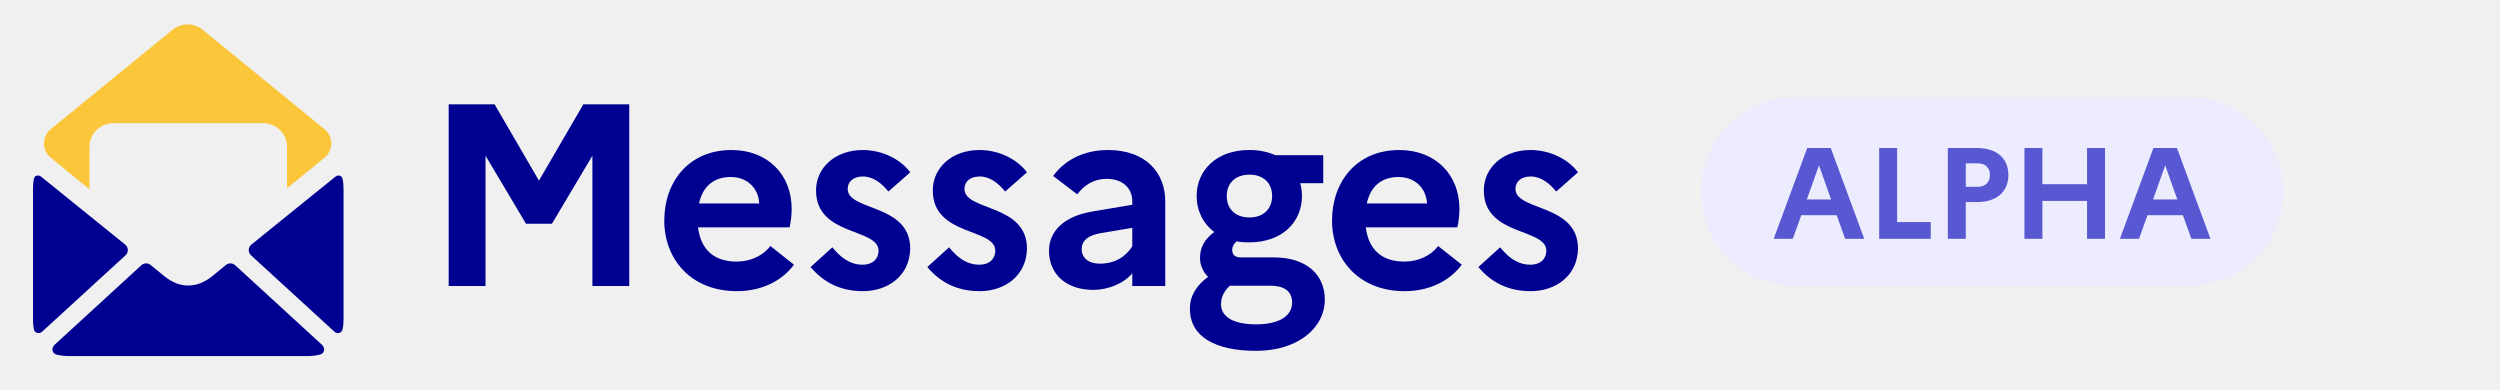
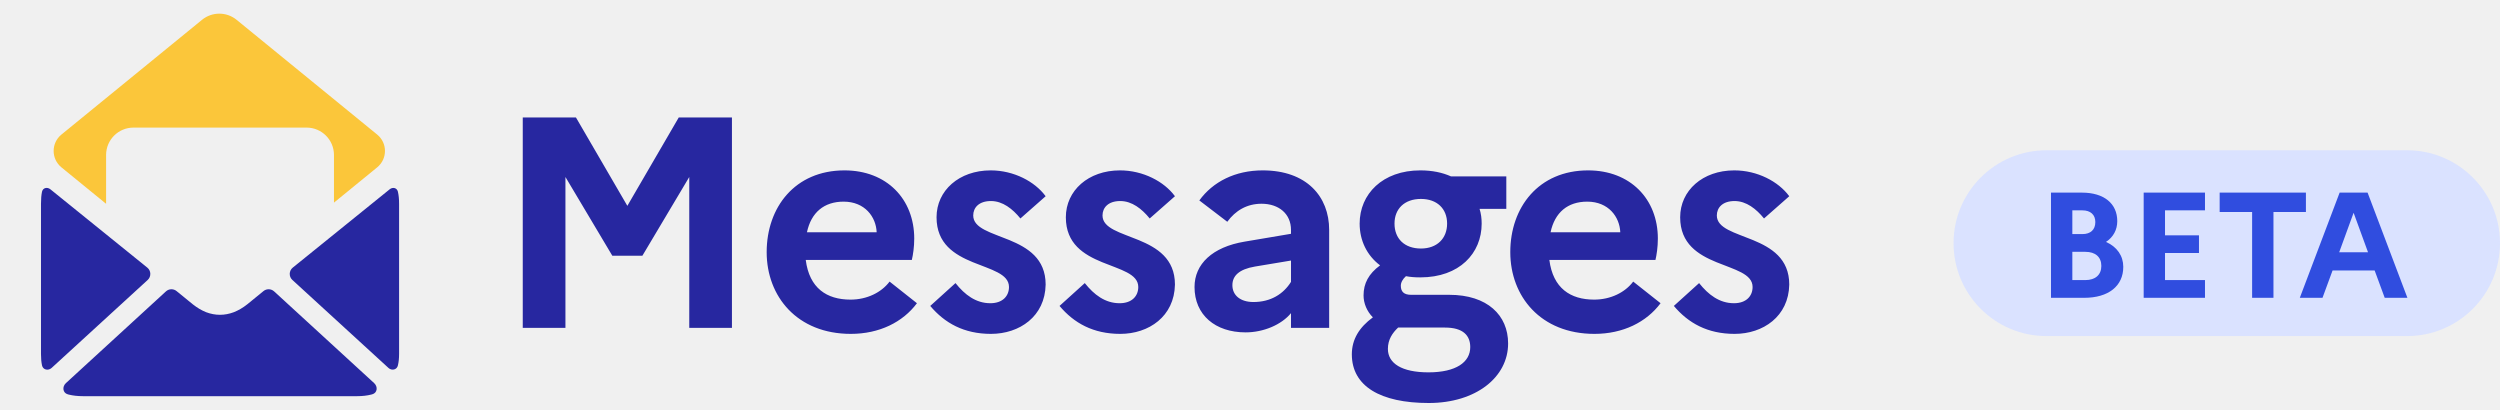
- <svg xmlns="http://www.w3.org/2000/svg" xml:space="preserve" style="fill-rule:evenodd;clip-rule:evenodd;stroke-linejoin:round;stroke-miterlimit:2" viewBox="0 0 212 33">
-   <path d="M0 0h175.869v33H0z" style="fill:none" transform="scale(1.20235 1)" />
-   <path d="M1.87 62.944c-.59.54-1.521.34-1.687-.442C.06 61.927 0 61.257 0 60.491V34.06c0-.83.06-1.54.183-2.131.163-.692.923-.857 1.476-.41l17.047 13.777c.681.55.713 1.578.067 2.17L1.869 62.943l.001.001Zm5.545 4.969c-.957 0-1.81-.096-2.559-.287l-.144-.04c-.899-.251-1.014-1.34-.326-1.971l17.599-16.137a1.44 1.44 0 0 1 1.873-.054l2.852 2.328a9.394 9.394 0 0 0 2.35 1.389c.8.303 1.61.455 2.428.455a6.792 6.792 0 0 0 2.429-.455 9.241 9.241 0 0 0 2.376-1.389l2.852-2.328a1.442 1.442 0 0 1 1.873.053l17.599 16.138c.688.631.571 1.717-.329 1.966l-.168.044c-.73.192-1.575.288-2.532.288H7.415Zm55.379-5.41c-.163.767-1.075.977-1.654.447L44.23 47.465a1.432 1.432 0 0 1 .067-2.17l17.055-13.783c.538-.436 1.283-.257 1.442.417.14.59.209 1.3.209 2.13v26.432c0 .766-.07 1.437-.209 2.011v.001Z" style="fill:#000091;fill-rule:nonzero" transform="translate(2.798 1.81) scale(.41799)" />
-   <path d="m11.451 34.067-7.858-6.414a3.727 3.727 0 0 1 0-5.768L28.324 1.699a4.843 4.843 0 0 1 6.092 0l24.731 20.186a3.727 3.727 0 0 1 0 5.768l-7.603 6.206v-8.381c0-2.643-2.174-4.817-4.817-4.817H16.268c-2.643 0-4.817 2.174-4.817 4.817v8.59-.001Z" style="fill:#fbc63a;fill-rule:nonzero" transform="translate(2.798 1.81) scale(.41799)" />
-   <path d="M.392-.895C.981-.196 1.765.245 2.869.245c1.165 0 2.207-.711 2.231-2.01 0-2.134-2.954-1.766-2.954-2.82 0-.319.232-.589.723-.589.478 0 .883.319 1.201.711L5.1-5.37c-.441-.601-1.299-1.054-2.243-1.054-1.288 0-2.207.821-2.207 1.912 0 2.17 2.954 1.766 2.954 2.845 0 .367-.257.662-.76.662-.588 0-1.042-.344-1.422-.822l-1.03.932ZM5.909-.895c.589.699 1.373 1.14 2.477 1.14 1.165 0 2.207-.711 2.231-2.01 0-2.134-2.954-1.766-2.954-2.82 0-.319.232-.589.723-.589.478 0 .883.319 1.201.711l1.03-.907c-.441-.601-1.299-1.054-2.243-1.054-1.288 0-2.207.821-2.207 1.912 0 2.17 2.954 1.766 2.954 2.845 0 .367-.257.662-.76.662-.588 0-1.042-.344-1.422-.822l-1.03.932ZM13.744.184c.723 0 1.459-.307 1.851-.785V0h1.557v-3.997c0-1.361-.92-2.427-2.709-2.427-1.128 0-2.036.466-2.587 1.226l1.14.87c.331-.453.797-.735 1.397-.735.712 0 1.202.416 1.202 1.066v.16l-1.888.318c-1.324.221-2.048.92-2.048 1.852 0 1.14.846 1.851 2.085 1.851Zm-.54-1.925c0-.38.27-.65.92-.76l1.471-.245v.87c-.307.491-.821.822-1.533.822-.527 0-.858-.27-.858-.687ZM18.317 1.079c0 1.299 1.164 1.986 3.138 1.986 1.925 0 3.237-1.054 3.237-2.427 0-1.153-.846-1.987-2.403-1.987h-1.557c-.282 0-.417-.122-.417-.367 0-.135.074-.27.209-.393.183.037.38.049.588.049 1.594 0 2.501-.98 2.501-2.194 0-.209-.024-.405-.086-.601h1.091v-1.324h-2.255a3.044 3.044 0 0 0-1.251-.245c-1.545 0-2.476.968-2.476 2.17 0 .686.294 1.299.833 1.704-.466.343-.674.736-.674 1.226 0 .319.135.65.38.895-.552.404-.858.895-.858 1.508Zm2.82-4.316c-.675 0-1.079-.404-1.079-1.017 0-.601.404-1.006 1.079-1.006.649 0 1.066.393 1.066 1.006s-.417 1.017-1.066 1.017ZM19.788.858c0-.38.184-.65.417-.87h1.912c.748 0 1.03.331 1.03.797 0 .613-.576 1.029-1.704 1.029-1.091 0-1.655-.367-1.655-.956ZM31.164-1.005l-1.115-.883c-.331.441-.92.736-1.594.736-.969 0-1.68-.466-1.827-1.619h4.328c.049-.208.098-.527.098-.87 0-1.619-1.128-2.783-2.844-2.783-2.023 0-3.176 1.508-3.176 3.334 0 1.803 1.239 3.335 3.433 3.335 1.165 0 2.121-.478 2.697-1.25Zm-2.991-4.144c.87 0 1.324.625 1.349 1.25h-2.845c.172-.809.699-1.25 1.496-1.25ZM31.949-.895c.589.699 1.373 1.14 2.477 1.14 1.164 0 2.206-.711 2.231-2.01 0-2.134-2.955-1.766-2.955-2.82 0-.319.233-.589.724-.589.478 0 .882.319 1.201.711l1.03-.907c-.441-.601-1.3-1.054-2.244-1.054-1.287 0-2.206.821-2.206 1.912 0 2.17 2.954 1.766 2.954 2.845 0 .367-.257.662-.76.662-.588 0-1.042-.344-1.422-.822l-1.03.932Z" style="fill:#000091;fill-rule:nonzero" transform="matrix(1.79448 0 0 1.79449 68.034 24.25)" />
-   <path d="m17.581-1.005-1.116-.883c-.331.441-.919.736-1.594.736-.968 0-1.679-.466-1.826-1.619h4.327a3.96 3.96 0 0 0 .099-.87c0-1.619-1.128-2.783-2.845-2.783-2.023 0-3.175 1.508-3.175 3.334 0 1.803 1.238 3.335 3.433 3.335 1.164 0 2.121-.478 2.697-1.25Zm-2.992-4.144c.871 0 1.324.625 1.349 1.25h-2.844c.171-.809.699-1.25 1.495-1.25ZM1.263 0h1.741v-6.155l1.912 3.213h1.226l1.913-3.213V0h1.741v-8.582h-2.17L5.529-4.978 3.433-8.582h-2.17V0Z" style="fill:#000091;fill-rule:nonzero" transform="matrix(1.79448 0 0 1.79449 35.782 24.25)" />
-   <path d="M175.368 16.25c0 4.415-3.581 8-7.992 8h-33.384c-4.411 0-7.992-3.585-7.992-8s3.581-8 7.992-8h33.384c4.411 0 7.992 3.585 7.992 8Z" style="fill:#ececfe" transform="matrix(1.001 0 0 1 18.094 0)" />
-   <path d="M.184 0h1.851l.822-2.231h3.432L7.111 0h1.851L5.713-8.582h-2.28L.184 0Zm3.212-3.715 1.177-3.224L5.75-3.715H3.396ZM10.409 0h5.002v-1.582H12.15v-7h-1.741V0ZM17.066 0h1.741v-3.47h1.091c1.888 0 3.04-.968 3.04-2.55 0-1.593-1.152-2.562-3.04-2.562h-2.832V0Zm2.906-7.135c.735 0 1.177.441 1.177 1.091 0 .699-.442 1.128-1.177 1.128h-1.165v-2.219h1.165ZM24.495 0h1.741v-3.58h4.328V0h1.741v-8.582h-1.741v3.421h-4.328v-3.421h-1.741V0ZM33.752 0h1.851l.821-2.231h3.433L40.679 0h1.851l-3.249-8.582h-2.28L33.752 0Zm3.212-3.715 1.177-3.224 1.177 3.224h-2.354Z" style="fill:#5858d3;fill-rule:nonzero" transform="matrix(.87464 0 0 .89724 150.249 20.25)" />
+ <svg xmlns="http://www.w3.org/2000/svg" width="183" height="30" viewBox="0 0 183 30" fill="none">
+   <g clip-path="url(#clip0_552_24267)">
+     <path d="M3.778 26.933C3.532 27.158 3.145 27.075 3.076 26.749C3.025 26.51 3 26.231 3 25.912V14.915C3 14.57 3.025 14.274 3.076 14.029C3.144 13.741 3.46 13.672 3.69 13.858L10.783 19.59C11.066 19.819 11.079 20.247 10.811 20.493L3.778 26.933ZM6.085 29C5.687 29 5.332 28.96 5.021 28.881C5 28.875 4.98 28.87 4.961 28.864C4.587 28.76 4.538 28.307 4.825 28.044L12.147 21.33C12.365 21.13 12.697 21.12 12.926 21.308L14.113 22.276C14.432 22.529 14.758 22.721 15.091 22.854C15.424 22.98 15.761 23.043 16.101 23.043C16.441 23.043 16.778 22.98 17.111 22.854C17.452 22.721 17.781 22.529 18.1 22.276L19.286 21.308C19.516 21.12 19.848 21.13 20.066 21.33L27.388 28.044C27.674 28.307 27.626 28.759 27.251 28.862C27.228 28.868 27.205 28.875 27.181 28.881C26.877 28.96 26.526 29 26.128 29H6.085ZM29.126 26.749C29.058 27.068 28.678 27.156 28.438 26.935L21.402 20.493C21.133 20.247 21.147 19.819 21.43 19.59L28.526 13.855C28.75 13.674 29.06 13.748 29.126 14.029C29.184 14.274 29.213 14.57 29.213 14.915V25.912C29.213 26.231 29.184 26.51 29.126 26.749Z" fill="#2727A0" />
+     <path d="M7.766 14.918L4.496 12.25C3.737 11.63 3.737 10.47 4.496 9.85L14.786 1.452C15.524 0.849 16.583 0.849 17.321 1.452L27.61 9.85C28.37 10.47 28.37 11.63 27.61 12.25L24.447 14.832V11.345C24.447 10.238 23.549 9.34 22.443 9.34H9.77C8.663 9.34 7.766 10.238 7.766 11.345V14.918Z" fill="#FBC63A" />
+     <path d="M38.266 24V8.6H42.16L45.922 15.068L49.684 8.6H53.578V24H50.454V12.956L47.022 18.72H44.822L41.39 12.956V24H38.266ZM67.12 22.196C66.086 23.582 64.37 24.44 62.28 24.44C58.342 24.44 56.12 21.69 56.12 18.456C56.12 15.178 58.188 12.472 61.818 12.472C64.898 12.472 66.922 14.562 66.922 17.466C66.922 18.082 66.834 18.654 66.746 19.028H58.98C59.244 21.096 60.52 21.932 62.258 21.932C63.468 21.932 64.524 21.404 65.118 20.612L67.12 22.196ZM61.752 14.76C60.322 14.76 59.376 15.552 59.068 17.004H64.172C64.128 15.882 63.314 14.76 61.752 14.76ZM68.094 22.394L69.942 20.722C70.624 21.58 71.438 22.196 72.493 22.196C73.395 22.196 73.858 21.668 73.858 21.008C73.858 19.072 68.555 19.798 68.555 15.904C68.555 13.946 70.206 12.472 72.516 12.472C74.21 12.472 75.749 13.286 76.541 14.364L74.694 15.992C74.121 15.288 73.395 14.716 72.537 14.716C71.657 14.716 71.24 15.2 71.24 15.772C71.24 17.664 76.541 17.004 76.541 20.832C76.498 23.164 74.627 24.44 72.537 24.44C70.558 24.44 69.15 23.648 68.094 22.394ZM77.558 22.394L79.406 20.722C80.088 21.58 80.902 22.196 81.958 22.196C82.86 22.196 83.322 21.668 83.322 21.008C83.322 19.072 78.02 19.798 78.02 15.904C78.02 13.946 79.67 12.472 81.98 12.472C83.674 12.472 85.214 13.286 86.006 14.364L84.158 15.992C83.586 15.288 82.86 14.716 82.002 14.716C81.122 14.716 80.704 15.2 80.704 15.772C80.704 17.664 86.006 17.004 86.006 20.832C85.962 23.164 84.092 24.44 82.002 24.44C80.022 24.44 78.614 23.648 77.558 22.394ZM91.179 24.33C88.957 24.33 87.439 23.054 87.439 21.008C87.439 19.336 88.737 18.082 91.113 17.686L94.501 17.114V16.828C94.501 15.662 93.621 14.914 92.345 14.914C91.267 14.914 90.431 15.42 89.837 16.234L87.791 14.672C88.781 13.308 90.409 12.472 92.433 12.472C95.645 12.472 97.295 14.386 97.295 16.828V24H94.501V22.922C93.797 23.78 92.477 24.33 91.179 24.33ZM90.211 20.876C90.211 21.624 90.805 22.108 91.751 22.108C93.027 22.108 93.951 21.514 94.501 20.634V19.072L91.861 19.512C90.695 19.71 90.211 20.194 90.211 20.876ZM98.954 25.936C98.954 24.836 99.504 23.956 100.494 23.23C100.054 22.79 99.812 22.196 99.812 21.624C99.812 20.744 100.186 20.04 101.022 19.424C100.054 18.698 99.526 17.598 99.526 16.366C99.526 14.21 101.198 12.472 103.97 12.472C104.828 12.472 105.576 12.626 106.214 12.912H110.262V15.288H108.304C108.414 15.64 108.458 15.992 108.458 16.366C108.458 18.544 106.83 20.304 103.97 20.304C103.596 20.304 103.244 20.282 102.914 20.216C102.672 20.436 102.54 20.678 102.54 20.92C102.54 21.36 102.782 21.58 103.288 21.58H106.082C108.876 21.58 110.394 23.076 110.394 25.144C110.394 27.608 108.04 29.5 104.586 29.5C101.044 29.5 98.954 28.268 98.954 25.936ZM104.014 18.192C105.18 18.192 105.928 17.466 105.928 16.366C105.928 15.266 105.18 14.562 104.014 14.562C102.804 14.562 102.078 15.288 102.078 16.366C102.078 17.466 102.804 18.192 104.014 18.192ZM101.594 25.54C101.594 26.596 102.606 27.256 104.564 27.256C106.588 27.256 107.622 26.508 107.622 25.408C107.622 24.572 107.116 23.978 105.774 23.978H102.342C101.924 24.374 101.594 24.858 101.594 25.54ZM121.553 22.196C120.519 23.582 118.803 24.44 116.713 24.44C112.775 24.44 110.553 21.69 110.553 18.456C110.553 15.178 112.621 12.472 116.251 12.472C119.331 12.472 121.355 14.562 121.355 17.466C121.355 18.082 121.267 18.654 121.179 19.028H113.413C113.677 21.096 114.953 21.932 116.691 21.932C117.901 21.932 118.957 21.404 119.551 20.612L121.553 22.196ZM116.185 14.76C114.755 14.76 113.809 15.552 113.501 17.004H118.605C118.561 15.882 117.747 14.76 116.185 14.76ZM122.526 22.394L124.374 20.722C125.056 21.58 125.87 22.196 126.926 22.196C127.828 22.196 128.29 21.668 128.29 21.008C128.29 19.072 122.988 19.798 122.988 15.904C122.988 13.946 124.638 12.472 126.948 12.472C128.642 12.472 130.182 13.286 130.974 14.364L129.126 15.992C128.554 15.288 127.828 14.716 126.97 14.716C126.09 14.716 125.672 15.2 125.672 15.772C125.672 17.664 130.974 17.004 130.974 20.832C130.93 23.164 129.06 24.44 126.97 24.44C124.99 24.44 123.582 23.648 122.526 22.394Z" fill="#2727A0" />
+   </g>
+   <rect x="143" y="11" width="40" height="13.6" rx="6.8" fill="#DAE2FF" />
+   <path d="M150.133 21.8V14.1H152.399C154.005 14.1 154.984 14.892 154.984 16.19C154.984 16.817 154.698 17.356 154.159 17.708C154.973 18.071 155.424 18.731 155.424 19.534C155.424 20.942 154.335 21.8 152.564 21.8H150.133ZM152.432 15.398H151.695V17.136H152.432C153.026 17.136 153.378 16.817 153.378 16.256C153.378 15.717 153.026 15.398 152.432 15.398ZM152.652 18.434H151.695V20.502H152.652C153.378 20.502 153.818 20.117 153.818 19.468C153.818 18.808 153.378 18.434 152.652 18.434ZM156.917 21.8V14.1H161.405V15.398H158.479V17.224H160.965V18.522H158.479V20.502H161.405V21.8H156.917ZM162.479 15.519V14.1H168.793V15.519H166.417V21.8H164.855V15.519H162.479ZM168.346 21.8L171.261 14.1H173.307L176.222 21.8H174.561L173.824 19.798H170.744L170.007 21.8H168.346ZM171.228 18.467H173.34L172.284 15.574L171.228 18.467Z" fill="#304DDF" />
+   <defs>
+     <clipPath id="clip0_552_24267">
+       <rect width="140" height="30" fill="white" />
+     </clipPath>
+   </defs>
</svg>
